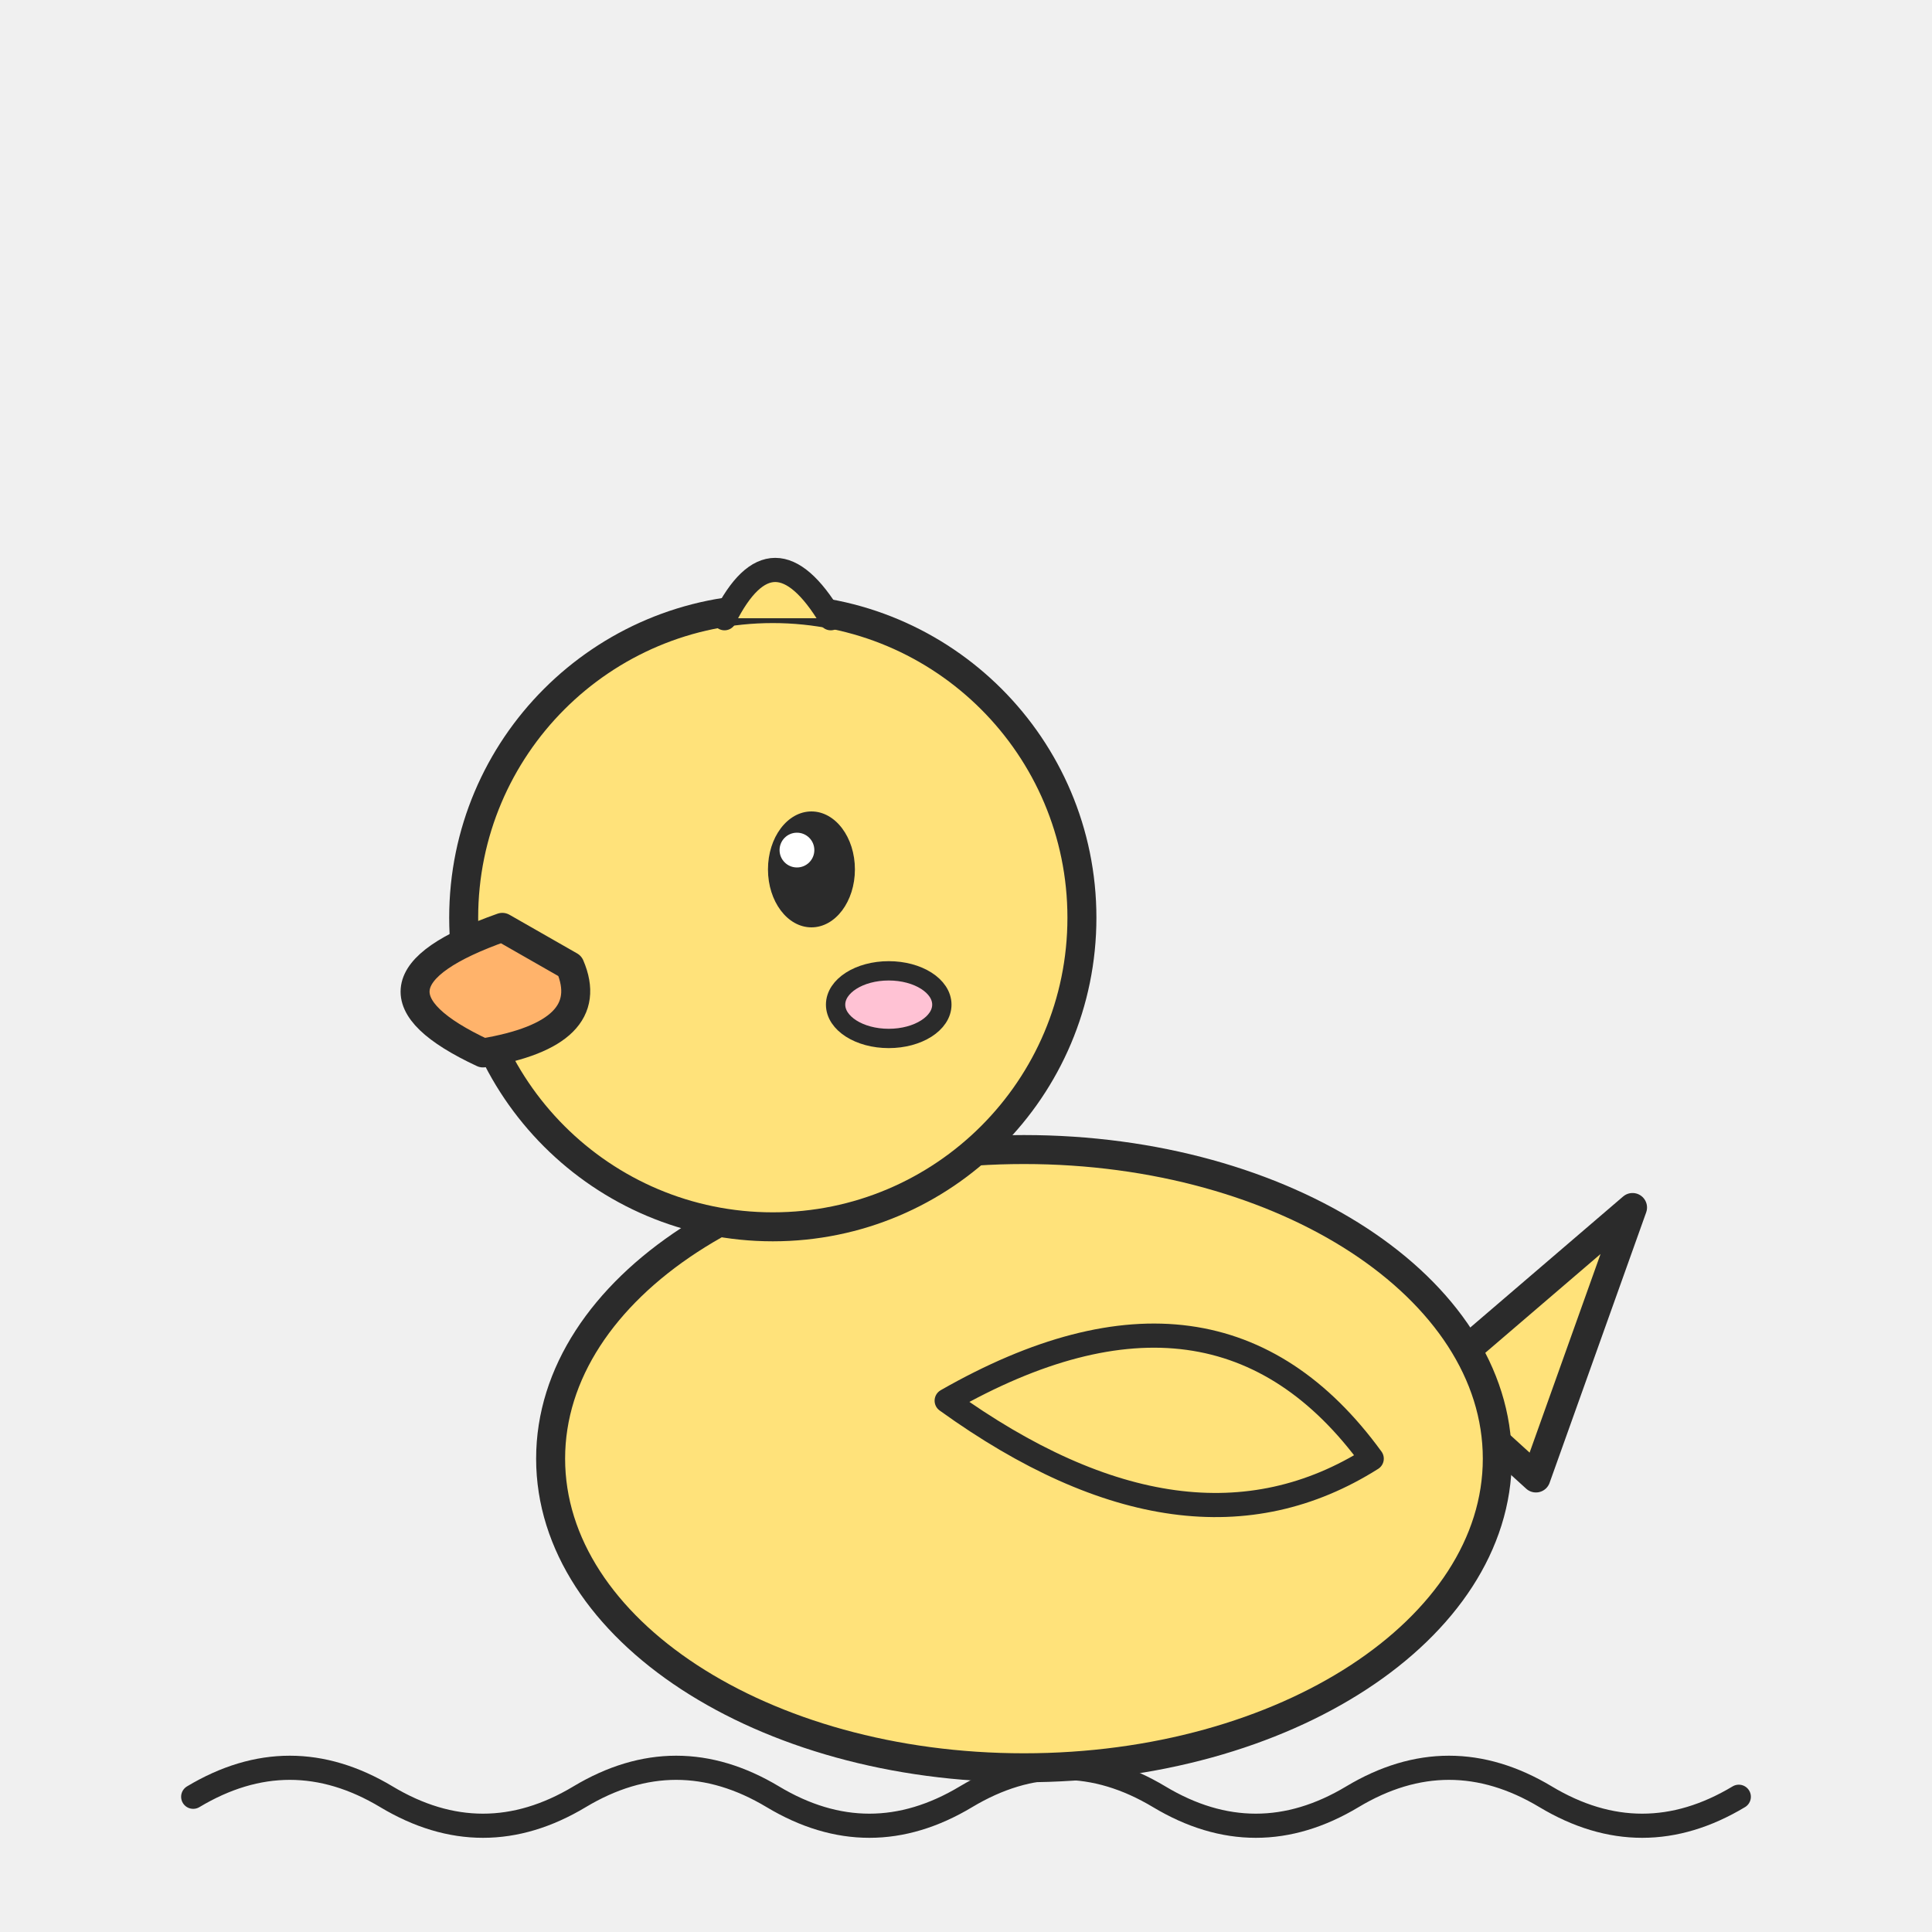
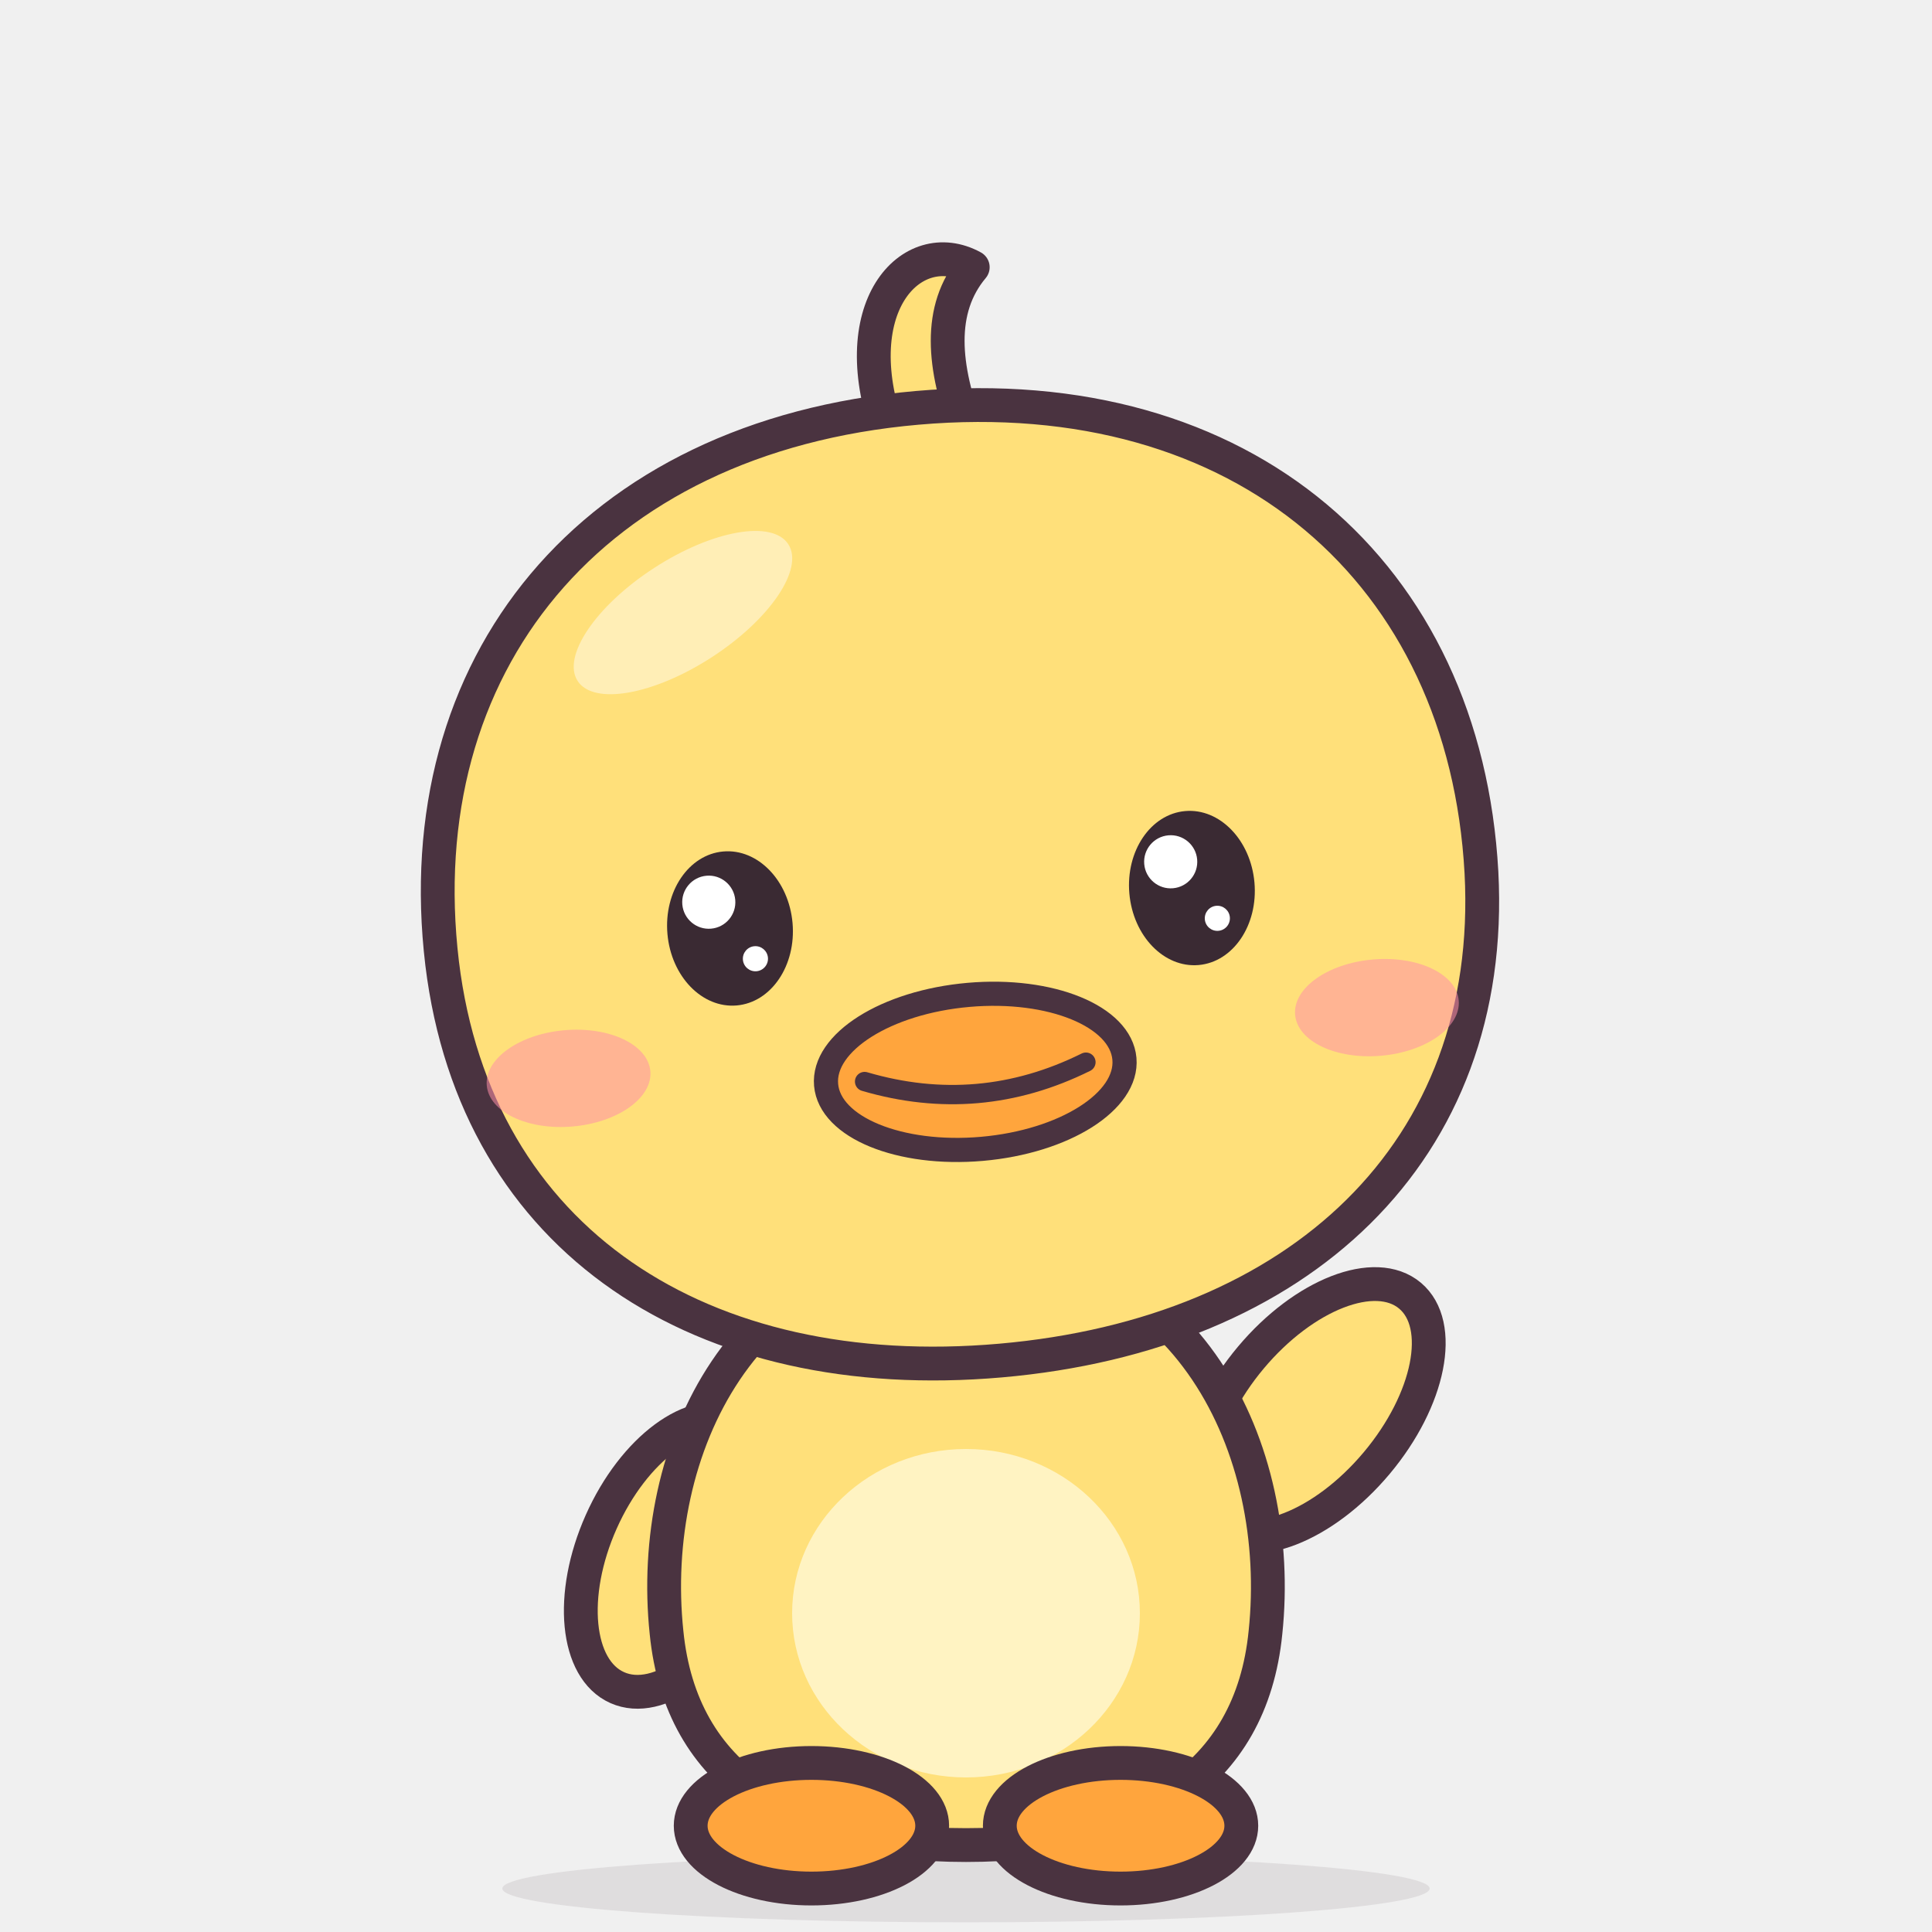
<svg xmlns="http://www.w3.org/2000/svg" viewBox="0 0 400 400">
-   <path d="M40 372 q20 -12 40 0 q20 12 40 0 q20 -12 40 0 q20 12 40 0 q20 -12 40 0 q20 12 40 0 q20 -12 40 0 q20 12 40 0" fill="none" stroke="#2b2b2b" stroke-width="5" stroke-linejoin="round" stroke-linecap="round" />
-   <path d="M296 286 L338 250 L318 306 Z" fill="#ffe27a" stroke="#2b2b2b" stroke-width="6" stroke-linejoin="round" stroke-linecap="round" />
-   <ellipse cx="212" cy="302" rx="98" ry="64" fill="#ffe27a" stroke="#2b2b2b" stroke-width="6" stroke-linejoin="round" stroke-linecap="round" />
-   <path d="M196 290 Q252 258 284 302 Q246 326 196 290 Z" fill="#ffe27a" stroke="#2b2b2b" stroke-width="5" stroke-linejoin="round" stroke-linecap="round" />
-   <circle cx="160" cy="190" r="64" fill="#ffe27a" stroke="#2b2b2b" stroke-width="6" stroke-linejoin="round" stroke-linecap="round" />
-   <path d="M104 192 Q70 204 100 218 Q124 214 118 200 Z" fill="#ffb36b" stroke="#2b2b2b" stroke-width="6" stroke-linejoin="round" stroke-linecap="round" />
-   <ellipse cx="168" cy="180" rx="9" ry="12" fill="#2b2b2b" />
-   <circle cx="165" cy="176" r="3.6" fill="#fff" />
-   <ellipse cx="184" cy="208" rx="11" ry="7" fill="#ffc2d4" stroke="#2b2b2b" stroke-width="4" stroke-linejoin="round" stroke-linecap="round" />
-   <path d="M150 128 Q160 108 172 128" fill="#ffe27a" stroke="#2b2b2b" stroke-width="5" stroke-linejoin="round" stroke-linecap="round" />
+   <ellipse data-c="1" cx="200" cy="391" rx="96" ry="7" fill="#4a3340" opacity=".1" />
+   <ellipse cx="140" cy="322" rx="17" ry="30" fill="#ffe07a" stroke="#4a3340" stroke-width="7" stroke-linejoin="round" stroke-linecap="round" transform="rotate(24 140 322)" />
+   <ellipse cx="272" cy="292" rx="17" ry="31" fill="#ffe07a" stroke="#4a3340" stroke-width="7" stroke-linejoin="round" stroke-linecap="round" transform="rotate(40 272 292)" />
+   <path d="M200 258 C246 258 266 300 262 338 C259 368 236 382 200 382 C164 382 141 368 138 338 C134 300 154 258 200 258Z" fill="#ffe07a" stroke="#4a3340" stroke-width="7" stroke-linejoin="round" stroke-linecap="round" />
+   <ellipse data-c="1" cx="200" cy="334" rx="36" ry="34" fill="#fff3c2" />
+   <ellipse cx="168" cy="378" rx="25" ry="13" fill="#ffa53d" stroke="#4a3340" stroke-width="7" stroke-linejoin="round" stroke-linecap="round" />
+   <ellipse cx="232" cy="378" rx="25" ry="13" fill="#ffa53d" stroke="#4a3340" stroke-width="7" stroke-linejoin="round" stroke-linecap="round" />
+   <g transform="rotate(-5 200 200)">
+     <path d="M194 90 C186 62 202 48 214 56 C206 64 206 76 210 90" fill="#ffe07a" stroke="#4a3340" stroke-width="7" stroke-linejoin="round" stroke-linecap="round" />
+     <path d="M200 84 C268 84 310 128 308 190 C306 248 262 282 200 282 C138 282 94 248 92 190 C90 128 132 84 200 84Z" fill="#ffe07a" stroke="#4a3340" stroke-width="7" stroke-linejoin="round" stroke-linecap="round" />
+     <ellipse data-c="1" cx="148" cy="122" rx="26" ry="11" fill="#fff" opacity=".45" transform="rotate(-28 148 122)" />
+     <ellipse data-k="1" cx="152" cy="188" rx="13" ry="16" fill="#3a2a33" />
+     <circle data-k="1" cx="148.1" cy="182.2" r="5.5" fill="#fff" />
+     <circle data-k="1" cx="156.7" cy="194.7" r="2.6" fill="#fff" />
+     <ellipse data-k="1" cx="248" cy="188" rx="13" ry="16" fill="#3a2a33" />
+     <circle data-k="1" cx="244.1" cy="182.2" r="5.5" fill="#fff" />
+     <circle data-k="1" cx="252.7" cy="194.7" r="2.6" fill="#fff" />
+     <ellipse data-c="1" cx="116" cy="216" rx="17" ry="10" fill="#ff8fa8" opacity=".55" />
+     <ellipse data-c="1" cx="284" cy="216" rx="17" ry="10" fill="#ff8fa8" opacity=".55" />
+     <ellipse cx="200" cy="222" rx="31" ry="16" fill="#ffa53d" stroke="#4a3340" stroke-width="5" stroke-linejoin="round" stroke-linecap="round" />
+     <path d="M177 222 Q200 231 223 222" fill="none" stroke="#4a3340" stroke-width="4" stroke-linejoin="round" stroke-linecap="round" />
+   </g>
</svg>
